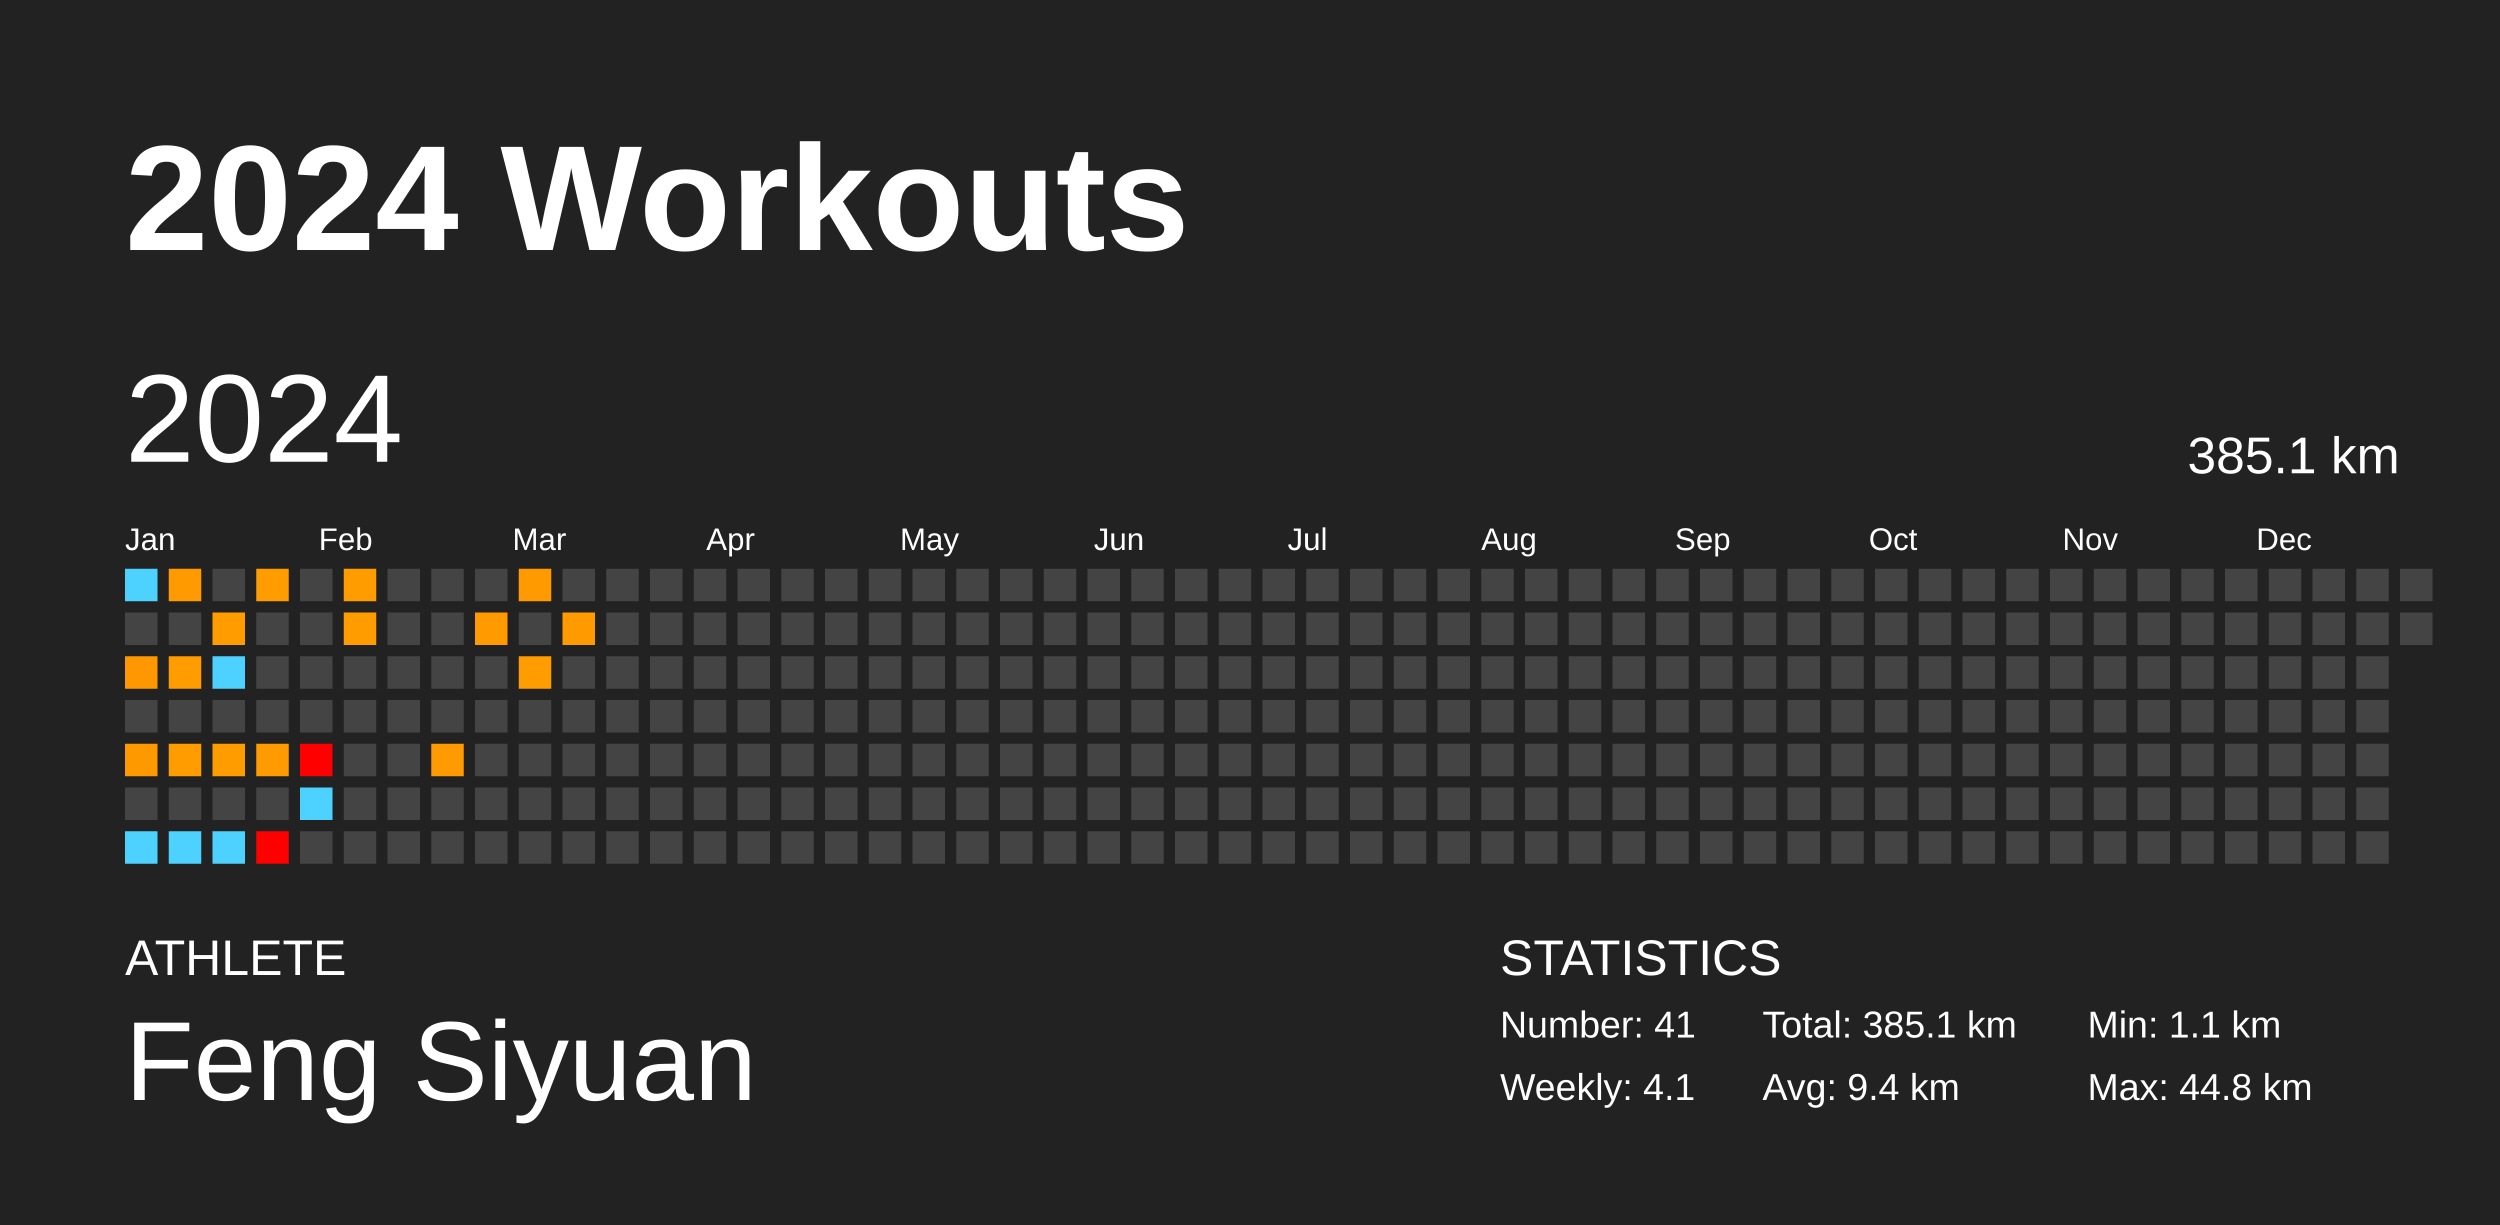
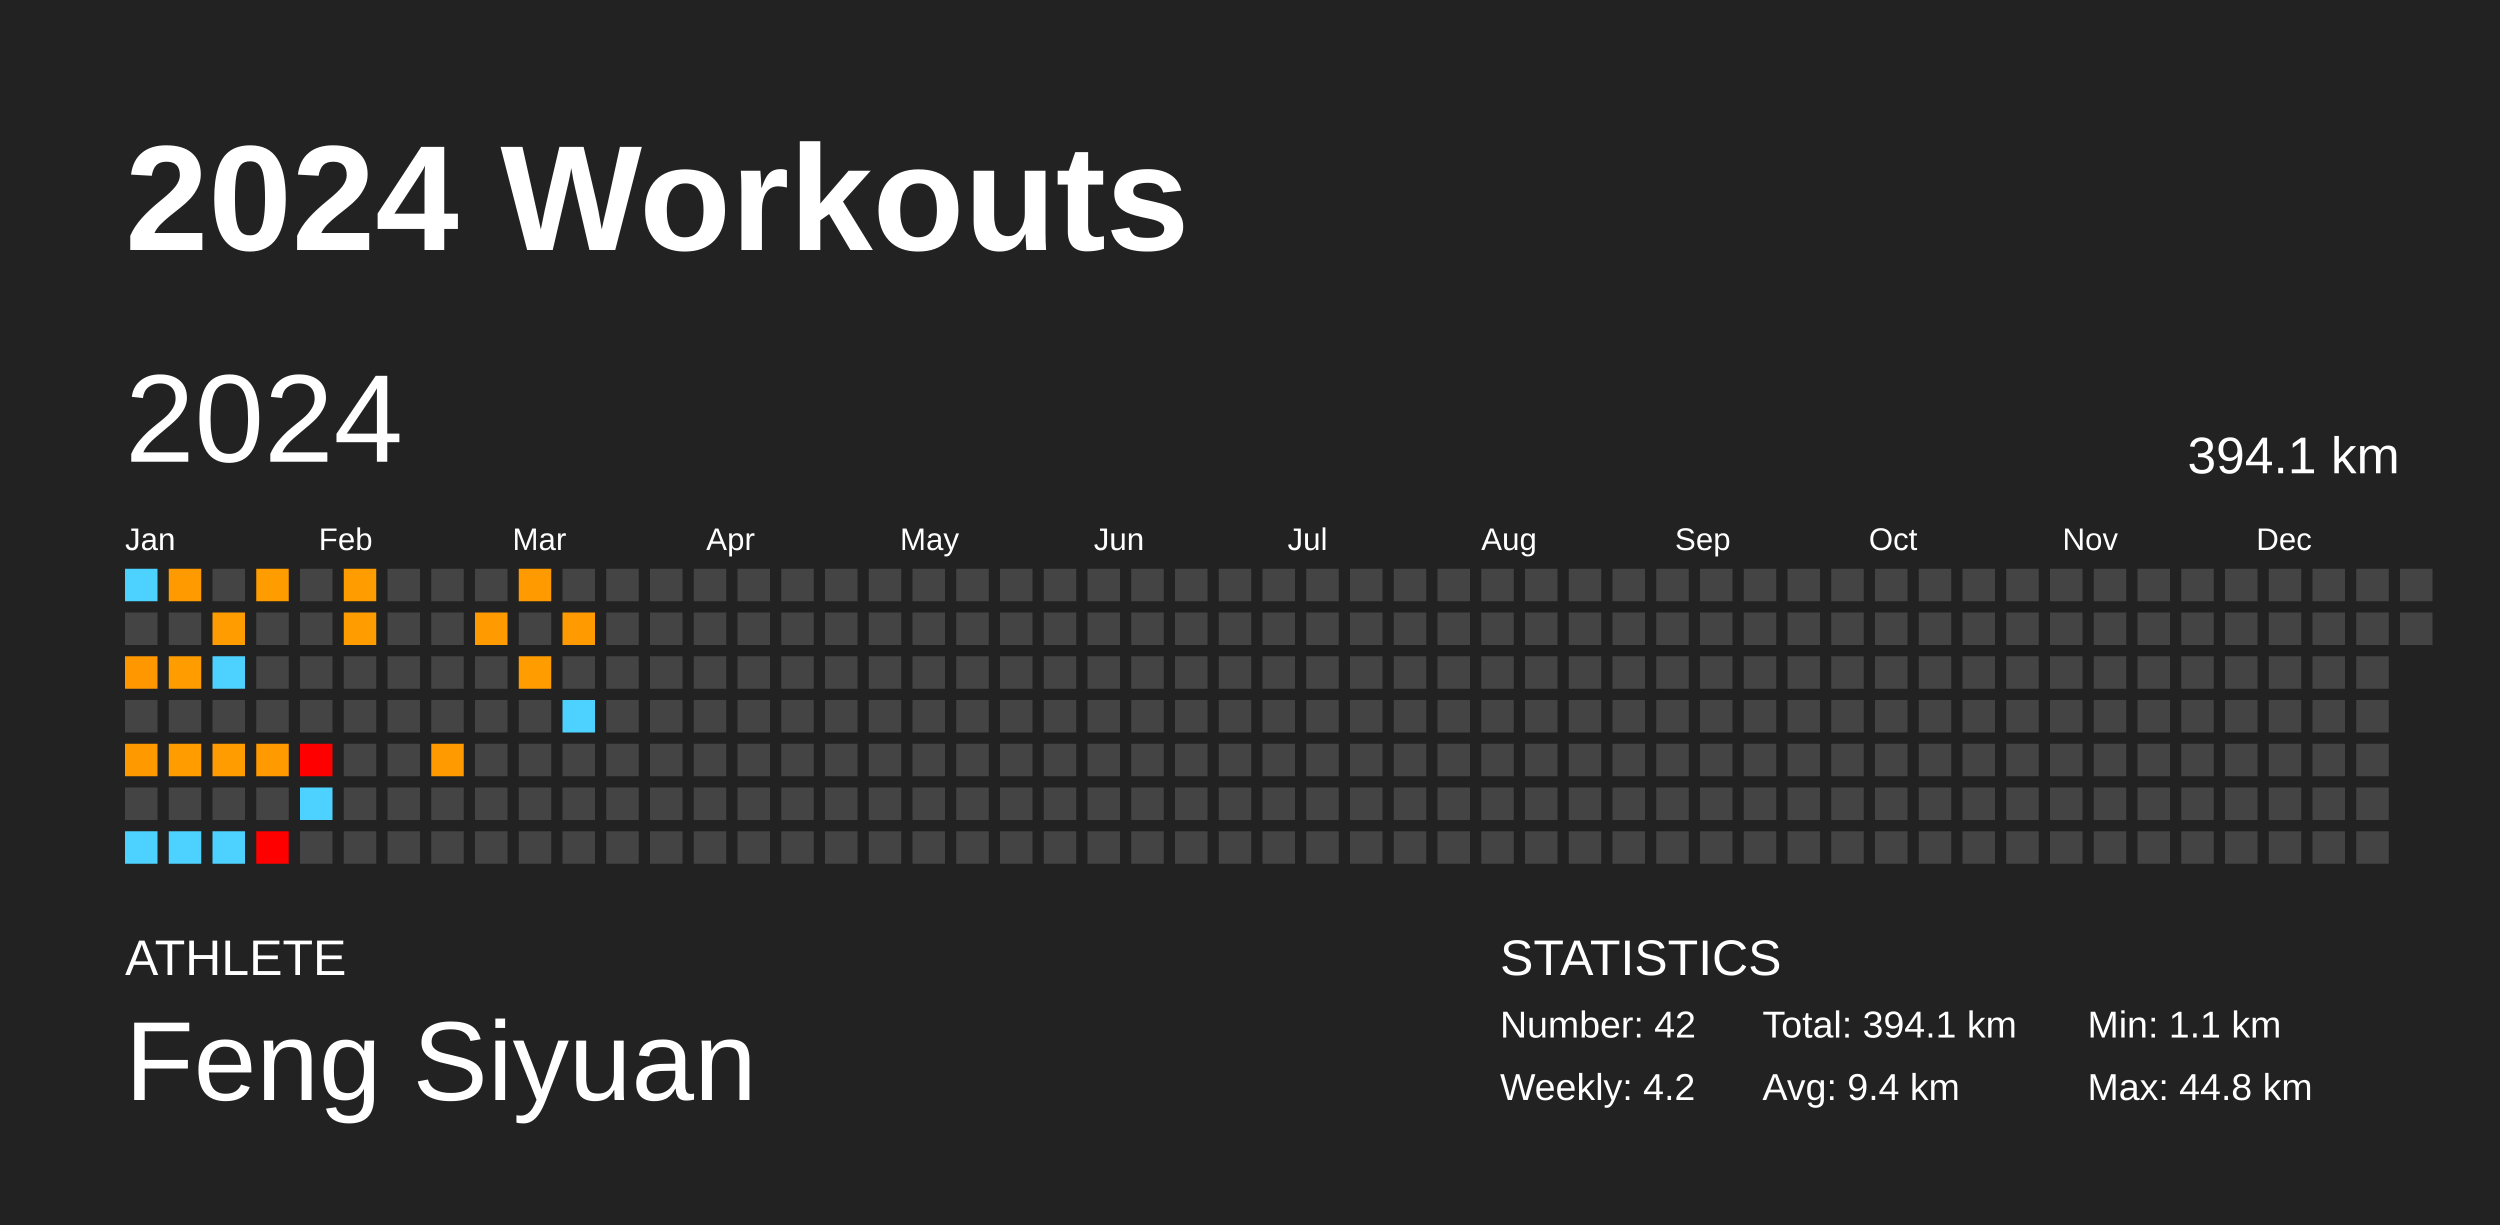
<svg xmlns="http://www.w3.org/2000/svg" baseProfile="full" height="98mm" version="1.1" viewBox="0,0,200,98" width="200mm">
  <defs />
  <rect fill="#222222" height="98" width="200" x="0" y="0" />
  <text fill="#FFFFFF" style="font-size:12px; font-family:Arial; font-weight:bold;" x="10" y="20">2024 Workouts</text>
  <text fill="#FFFFFF" style="font-size:4px; font-family:Arial" x="10" y="78">ATHLETE</text>
  <text fill="#FFFFFF" style="font-size:9px; font-family:Arial" x="10" y="88">Feng Siyuan</text>
  <text fill="#FFFFFF" style="font-size:4px; font-family:Arial" x="120" y="78">STATISTICS</text>
-   <text fill="#FFFFFF" style="font-size:3px; font-family:Arial" x="120" y="83">Number: 41</text>
-   <text fill="#FFFFFF" style="font-size:3px; font-family:Arial" x="120" y="88">Weekly: 4.1</text>
-   <text fill="#FFFFFF" style="font-size:3px; font-family:Arial" x="141" y="83">Total: 385.1 km</text>
+   <text fill="#FFFFFF" style="font-size:3px; font-family:Arial" x="120" y="83">Number: 42</text>
+   <text fill="#FFFFFF" style="font-size:3px; font-family:Arial" x="120" y="88">Weekly: 4.2</text>
+   <text fill="#FFFFFF" style="font-size:3px; font-family:Arial" x="141" y="83">Total: 394.1 km</text>
  <text fill="#FFFFFF" style="font-size:3px; font-family:Arial" x="141" y="88">Avg: 9.4 km</text>
  <text fill="#FFFFFF" style="font-size:3px; font-family:Arial" x="167" y="83">Min: 1.1 km</text>
  <text fill="#FFFFFF" style="font-size:3px; font-family:Arial" x="167" y="88">Max: 44.8 km</text>
  <text dominant-baseline="hanging" fill="#FFFFFF" style="font-size:10.0px; font-family:Arial;" x="10" y="30">2024</text>
-   <text dominant-baseline="hanging" fill="#FFFFFF" style="font-size:4.125px; font-family:Arial;" x="175" y="35">385.1 km</text>
+   <text dominant-baseline="hanging" fill="#FFFFFF" style="font-size:4.125px; font-family:Arial;" x="175" y="35">394.1 km</text>
  <text fill="#FFFFFF" style="font-size:2.5px; font-family:Arial" x="10.0" y="44">Jan</text>
  <text fill="#FFFFFF" style="font-size:2.5px; font-family:Arial" x="25.5" y="44">Feb</text>
  <text fill="#FFFFFF" style="font-size:2.5px; font-family:Arial" x="41.0" y="44">Mar</text>
  <text fill="#FFFFFF" style="font-size:2.5px; font-family:Arial" x="56.5" y="44">Apr</text>
  <text fill="#FFFFFF" style="font-size:2.5px; font-family:Arial" x="72.0" y="44">May</text>
  <text fill="#FFFFFF" style="font-size:2.5px; font-family:Arial" x="87.5" y="44">Jun</text>
  <text fill="#FFFFFF" style="font-size:2.5px; font-family:Arial" x="103.0" y="44">Jul</text>
  <text fill="#FFFFFF" style="font-size:2.5px; font-family:Arial" x="118.5" y="44">Aug</text>
  <text fill="#FFFFFF" style="font-size:2.5px; font-family:Arial" x="134.0" y="44">Sep</text>
  <text fill="#FFFFFF" style="font-size:2.5px; font-family:Arial" x="149.5" y="44">Oct</text>
  <text fill="#FFFFFF" style="font-size:2.5px; font-family:Arial" x="165.0" y="44">Nov</text>
  <text fill="#FFFFFF" style="font-size:2.5px; font-family:Arial" x="180.5" y="44">Dec</text>
  <rect fill="#4dd2ff" height="2.6" width="2.6" x="10.0" y="45.5" />
  <rect fill="#444444" height="2.6" width="2.6" x="10.0" y="49.0" />
  <rect fill="#ff9700" height="2.6" width="2.6" x="10.0" y="52.5" />
  <rect fill="#444444" height="2.6" width="2.6" x="10.0" y="56.0" />
  <rect fill="#ff9900" height="2.6" width="2.6" x="10.0" y="59.5" />
  <rect fill="#444444" height="2.6" width="2.6" x="10.0" y="63.0" />
  <rect fill="#4dd2ff" height="2.6" width="2.6" x="10.0" y="66.5" />
  <rect fill="#ff9b00" height="2.6" width="2.6" x="13.5" y="45.5" />
  <rect fill="#444444" height="2.6" width="2.6" x="13.5" y="49.0" />
  <rect fill="#ff9c00" height="2.6" width="2.6" x="13.5" y="52.5" />
  <rect fill="#444444" height="2.6" width="2.6" x="13.5" y="56.0" />
  <rect fill="#ff9d00" height="2.6" width="2.6" x="13.5" y="59.5" />
  <rect fill="#444444" height="2.6" width="2.6" x="13.5" y="63.0" />
  <rect fill="#4dd2ff" height="2.6" width="2.6" x="13.5" y="66.5" />
  <rect fill="#444444" height="2.6" width="2.6" x="17.0" y="45.5" />
  <rect fill="#ff9c00" height="2.6" width="2.6" x="17.0" y="49.0" />
  <rect fill="#4dd2ff" height="2.6" width="2.6" x="17.0" y="52.5" />
  <rect fill="#444444" height="2.6" width="2.6" x="17.0" y="56.0" />
  <rect fill="#ff9c00" height="2.6" width="2.6" x="17.0" y="59.5" />
  <rect fill="#444444" height="2.6" width="2.6" x="17.0" y="63.0" />
  <rect fill="#4dd2ff" height="2.6" width="2.6" x="17.0" y="66.5" />
  <rect fill="#ff9c00" height="2.6" width="2.6" x="20.5" y="45.5" />
  <rect fill="#444444" height="2.6" width="2.6" x="20.5" y="49.0" />
  <rect fill="#444444" height="2.6" width="2.6" x="20.5" y="52.5" />
  <rect fill="#444444" height="2.6" width="2.6" x="20.5" y="56.0" />
  <rect fill="#ff9b00" height="2.6" width="2.6" x="20.5" y="59.5" />
  <rect fill="#444444" height="2.6" width="2.6" x="20.5" y="63.0" />
  <rect fill="red" height="2.6" width="2.6" x="20.5" y="66.5" />
  <rect fill="#444444" height="2.6" width="2.6" x="24.0" y="45.5" />
  <rect fill="#444444" height="2.6" width="2.6" x="24.0" y="49.0" />
  <rect fill="#444444" height="2.6" width="2.6" x="24.0" y="52.5" />
  <rect fill="#444444" height="2.6" width="2.6" x="24.0" y="56.0" />
  <rect fill="red" height="2.6" width="2.6" x="24.0" y="59.5" />
  <rect fill="#4dd2ff" height="2.6" width="2.6" x="24.0" y="63.0" />
  <rect fill="#444444" height="2.6" width="2.6" x="24.0" y="66.5" />
  <rect fill="#ff9d00" height="2.6" width="2.6" x="27.5" y="45.5" />
  <rect fill="#ff9d00" height="2.6" width="2.6" x="27.5" y="49.0" />
  <rect fill="#444444" height="2.6" width="2.6" x="27.5" y="52.5" />
  <rect fill="#444444" height="2.6" width="2.6" x="27.5" y="56.0" />
  <rect fill="#444444" height="2.6" width="2.6" x="27.5" y="59.5" />
  <rect fill="#444444" height="2.6" width="2.6" x="27.5" y="63.0" />
  <rect fill="#444444" height="2.6" width="2.6" x="27.5" y="66.5" />
  <rect fill="#444444" height="2.6" width="2.6" x="31.0" y="45.5" />
  <rect fill="#444444" height="2.6" width="2.6" x="31.0" y="49.0" />
  <rect fill="#444444" height="2.6" width="2.6" x="31.0" y="52.5" />
  <rect fill="#444444" height="2.6" width="2.6" x="31.0" y="56.0" />
  <rect fill="#444444" height="2.6" width="2.6" x="31.0" y="59.5" />
  <rect fill="#444444" height="2.6" width="2.6" x="31.0" y="63.0" />
  <rect fill="#444444" height="2.6" width="2.6" x="31.0" y="66.5" />
  <rect fill="#444444" height="2.6" width="2.6" x="34.5" y="45.5" />
  <rect fill="#444444" height="2.6" width="2.6" x="34.5" y="49.0" />
  <rect fill="#444444" height="2.6" width="2.6" x="34.5" y="52.5" />
  <rect fill="#444444" height="2.6" width="2.6" x="34.5" y="56.0" />
  <rect fill="#ff9a00" height="2.6" width="2.6" x="34.5" y="59.5" />
  <rect fill="#444444" height="2.6" width="2.6" x="34.5" y="63.0" />
  <rect fill="#444444" height="2.6" width="2.6" x="34.5" y="66.5" />
  <rect fill="#444444" height="2.6" width="2.6" x="38.0" y="45.5" />
  <rect fill="#ff9a00" height="2.6" width="2.6" x="38.0" y="49.0" />
  <rect fill="#444444" height="2.6" width="2.6" x="38.0" y="52.5" />
  <rect fill="#444444" height="2.6" width="2.6" x="38.0" y="56.0" />
  <rect fill="#444444" height="2.6" width="2.6" x="38.0" y="59.5" />
  <rect fill="#444444" height="2.6" width="2.6" x="38.0" y="63.0" />
  <rect fill="#444444" height="2.6" width="2.6" x="38.0" y="66.5" />
  <rect fill="#ff9a00" height="2.6" width="2.6" x="41.5" y="45.5" />
  <rect fill="#444444" height="2.6" width="2.6" x="41.5" y="49.0" />
  <rect fill="#ff9c00" height="2.6" width="2.6" x="41.5" y="52.5" />
  <rect fill="#444444" height="2.6" width="2.6" x="41.5" y="56.0" />
  <rect fill="#444444" height="2.6" width="2.6" x="41.5" y="59.5" />
  <rect fill="#444444" height="2.6" width="2.6" x="41.5" y="63.0" />
  <rect fill="#444444" height="2.6" width="2.6" x="41.5" y="66.5" />
  <rect fill="#444444" height="2.6" width="2.6" x="45.0" y="45.5" />
  <rect fill="#ff9b00" height="2.6" width="2.6" x="45.0" y="49.0" />
  <rect fill="#444444" height="2.6" width="2.6" x="45.0" y="52.5" />
-   <rect fill="#444444" height="2.6" width="2.6" x="45.0" y="56.0" />
+   <rect fill="#4dd2ff" height="2.6" width="2.6" x="45.0" y="56.0" />
  <rect fill="#444444" height="2.6" width="2.6" x="45.0" y="59.5" />
  <rect fill="#444444" height="2.6" width="2.6" x="45.0" y="63.0" />
  <rect fill="#444444" height="2.6" width="2.6" x="45.0" y="66.5" />
  <rect fill="#444444" height="2.6" width="2.6" x="48.5" y="45.5" />
  <rect fill="#444444" height="2.6" width="2.6" x="48.5" y="49.0" />
  <rect fill="#444444" height="2.6" width="2.6" x="48.5" y="52.5" />
  <rect fill="#444444" height="2.6" width="2.6" x="48.5" y="56.0" />
  <rect fill="#444444" height="2.6" width="2.6" x="48.5" y="59.5" />
  <rect fill="#444444" height="2.6" width="2.6" x="48.5" y="63.0" />
  <rect fill="#444444" height="2.6" width="2.6" x="48.5" y="66.5" />
  <rect fill="#444444" height="2.6" width="2.6" x="52.0" y="45.5" />
  <rect fill="#444444" height="2.6" width="2.6" x="52.0" y="49.0" />
  <rect fill="#444444" height="2.6" width="2.6" x="52.0" y="52.5" />
  <rect fill="#444444" height="2.6" width="2.6" x="52.0" y="56.0" />
  <rect fill="#444444" height="2.6" width="2.6" x="52.0" y="59.5" />
  <rect fill="#444444" height="2.6" width="2.6" x="52.0" y="63.0" />
  <rect fill="#444444" height="2.6" width="2.6" x="52.0" y="66.5" />
  <rect fill="#444444" height="2.6" width="2.6" x="55.5" y="45.5" />
  <rect fill="#444444" height="2.6" width="2.6" x="55.5" y="49.0" />
  <rect fill="#444444" height="2.6" width="2.6" x="55.5" y="52.5" />
  <rect fill="#444444" height="2.6" width="2.6" x="55.5" y="56.0" />
  <rect fill="#444444" height="2.6" width="2.6" x="55.5" y="59.5" />
  <rect fill="#444444" height="2.6" width="2.6" x="55.5" y="63.0" />
  <rect fill="#444444" height="2.6" width="2.6" x="55.5" y="66.5" />
  <rect fill="#444444" height="2.6" width="2.6" x="59.0" y="45.5" />
  <rect fill="#444444" height="2.6" width="2.6" x="59.0" y="49.0" />
  <rect fill="#444444" height="2.6" width="2.6" x="59.0" y="52.5" />
  <rect fill="#444444" height="2.6" width="2.6" x="59.0" y="56.0" />
  <rect fill="#444444" height="2.6" width="2.6" x="59.0" y="59.5" />
  <rect fill="#444444" height="2.6" width="2.6" x="59.0" y="63.0" />
  <rect fill="#444444" height="2.6" width="2.6" x="59.0" y="66.5" />
  <rect fill="#444444" height="2.6" width="2.6" x="62.5" y="45.5" />
  <rect fill="#444444" height="2.6" width="2.6" x="62.5" y="49.0" />
  <rect fill="#444444" height="2.6" width="2.6" x="62.5" y="52.5" />
  <rect fill="#444444" height="2.6" width="2.6" x="62.5" y="56.0" />
  <rect fill="#444444" height="2.6" width="2.6" x="62.5" y="59.5" />
  <rect fill="#444444" height="2.6" width="2.6" x="62.5" y="63.0" />
  <rect fill="#444444" height="2.6" width="2.6" x="62.5" y="66.5" />
  <rect fill="#444444" height="2.6" width="2.6" x="66.0" y="45.5" />
  <rect fill="#444444" height="2.6" width="2.6" x="66.0" y="49.0" />
  <rect fill="#444444" height="2.6" width="2.6" x="66.0" y="52.5" />
  <rect fill="#444444" height="2.6" width="2.6" x="66.0" y="56.0" />
  <rect fill="#444444" height="2.6" width="2.6" x="66.0" y="59.5" />
  <rect fill="#444444" height="2.6" width="2.6" x="66.0" y="63.0" />
  <rect fill="#444444" height="2.6" width="2.6" x="66.0" y="66.5" />
  <rect fill="#444444" height="2.6" width="2.6" x="69.5" y="45.5" />
  <rect fill="#444444" height="2.6" width="2.6" x="69.5" y="49.0" />
  <rect fill="#444444" height="2.6" width="2.6" x="69.5" y="52.5" />
  <rect fill="#444444" height="2.6" width="2.6" x="69.5" y="56.0" />
  <rect fill="#444444" height="2.6" width="2.6" x="69.5" y="59.5" />
  <rect fill="#444444" height="2.6" width="2.6" x="69.5" y="63.0" />
  <rect fill="#444444" height="2.6" width="2.6" x="69.5" y="66.5" />
  <rect fill="#444444" height="2.6" width="2.6" x="73.0" y="45.5" />
  <rect fill="#444444" height="2.6" width="2.6" x="73.0" y="49.0" />
  <rect fill="#444444" height="2.6" width="2.6" x="73.0" y="52.5" />
  <rect fill="#444444" height="2.6" width="2.6" x="73.0" y="56.0" />
  <rect fill="#444444" height="2.6" width="2.6" x="73.0" y="59.5" />
  <rect fill="#444444" height="2.6" width="2.6" x="73.0" y="63.0" />
  <rect fill="#444444" height="2.6" width="2.6" x="73.0" y="66.5" />
  <rect fill="#444444" height="2.6" width="2.6" x="76.5" y="45.5" />
  <rect fill="#444444" height="2.6" width="2.6" x="76.5" y="49.0" />
  <rect fill="#444444" height="2.6" width="2.6" x="76.5" y="52.5" />
  <rect fill="#444444" height="2.6" width="2.6" x="76.5" y="56.0" />
  <rect fill="#444444" height="2.6" width="2.6" x="76.5" y="59.5" />
  <rect fill="#444444" height="2.6" width="2.6" x="76.5" y="63.0" />
  <rect fill="#444444" height="2.6" width="2.6" x="76.5" y="66.5" />
  <rect fill="#444444" height="2.6" width="2.6" x="80.0" y="45.5" />
  <rect fill="#444444" height="2.6" width="2.6" x="80.0" y="49.0" />
  <rect fill="#444444" height="2.6" width="2.6" x="80.0" y="52.5" />
  <rect fill="#444444" height="2.6" width="2.6" x="80.0" y="56.0" />
  <rect fill="#444444" height="2.6" width="2.6" x="80.0" y="59.5" />
  <rect fill="#444444" height="2.6" width="2.6" x="80.0" y="63.0" />
  <rect fill="#444444" height="2.6" width="2.6" x="80.0" y="66.5" />
  <rect fill="#444444" height="2.6" width="2.6" x="83.5" y="45.5" />
  <rect fill="#444444" height="2.6" width="2.6" x="83.5" y="49.0" />
  <rect fill="#444444" height="2.6" width="2.6" x="83.5" y="52.5" />
  <rect fill="#444444" height="2.6" width="2.6" x="83.5" y="56.0" />
  <rect fill="#444444" height="2.6" width="2.6" x="83.5" y="59.5" />
  <rect fill="#444444" height="2.6" width="2.6" x="83.5" y="63.0" />
  <rect fill="#444444" height="2.6" width="2.6" x="83.5" y="66.5" />
  <rect fill="#444444" height="2.6" width="2.6" x="87.0" y="45.5" />
  <rect fill="#444444" height="2.6" width="2.6" x="87.0" y="49.0" />
  <rect fill="#444444" height="2.6" width="2.6" x="87.0" y="52.5" />
  <rect fill="#444444" height="2.6" width="2.6" x="87.0" y="56.0" />
  <rect fill="#444444" height="2.6" width="2.6" x="87.0" y="59.5" />
  <rect fill="#444444" height="2.6" width="2.6" x="87.0" y="63.0" />
  <rect fill="#444444" height="2.6" width="2.6" x="87.0" y="66.5" />
  <rect fill="#444444" height="2.6" width="2.6" x="90.5" y="45.5" />
  <rect fill="#444444" height="2.6" width="2.6" x="90.5" y="49.0" />
  <rect fill="#444444" height="2.6" width="2.6" x="90.5" y="52.5" />
  <rect fill="#444444" height="2.6" width="2.6" x="90.5" y="56.0" />
  <rect fill="#444444" height="2.6" width="2.6" x="90.5" y="59.5" />
  <rect fill="#444444" height="2.6" width="2.6" x="90.5" y="63.0" />
  <rect fill="#444444" height="2.6" width="2.6" x="90.5" y="66.5" />
  <rect fill="#444444" height="2.6" width="2.6" x="94.0" y="45.5" />
  <rect fill="#444444" height="2.6" width="2.6" x="94.0" y="49.0" />
  <rect fill="#444444" height="2.6" width="2.6" x="94.0" y="52.5" />
  <rect fill="#444444" height="2.6" width="2.6" x="94.0" y="56.0" />
  <rect fill="#444444" height="2.6" width="2.6" x="94.0" y="59.5" />
  <rect fill="#444444" height="2.6" width="2.6" x="94.0" y="63.0" />
  <rect fill="#444444" height="2.6" width="2.6" x="94.0" y="66.5" />
  <rect fill="#444444" height="2.6" width="2.6" x="97.5" y="45.5" />
  <rect fill="#444444" height="2.6" width="2.6" x="97.5" y="49.0" />
  <rect fill="#444444" height="2.6" width="2.6" x="97.5" y="52.5" />
  <rect fill="#444444" height="2.6" width="2.6" x="97.5" y="56.0" />
  <rect fill="#444444" height="2.6" width="2.6" x="97.5" y="59.5" />
  <rect fill="#444444" height="2.6" width="2.6" x="97.5" y="63.0" />
  <rect fill="#444444" height="2.6" width="2.6" x="97.5" y="66.5" />
  <rect fill="#444444" height="2.6" width="2.6" x="101.0" y="45.5" />
  <rect fill="#444444" height="2.6" width="2.6" x="101.0" y="49.0" />
  <rect fill="#444444" height="2.6" width="2.6" x="101.0" y="52.5" />
  <rect fill="#444444" height="2.6" width="2.6" x="101.0" y="56.0" />
  <rect fill="#444444" height="2.6" width="2.6" x="101.0" y="59.5" />
  <rect fill="#444444" height="2.6" width="2.6" x="101.0" y="63.0" />
  <rect fill="#444444" height="2.6" width="2.6" x="101.0" y="66.5" />
  <rect fill="#444444" height="2.6" width="2.6" x="104.5" y="45.5" />
  <rect fill="#444444" height="2.6" width="2.6" x="104.5" y="49.0" />
  <rect fill="#444444" height="2.6" width="2.6" x="104.5" y="52.5" />
  <rect fill="#444444" height="2.6" width="2.6" x="104.5" y="56.0" />
  <rect fill="#444444" height="2.6" width="2.6" x="104.5" y="59.5" />
  <rect fill="#444444" height="2.6" width="2.6" x="104.5" y="63.0" />
  <rect fill="#444444" height="2.6" width="2.6" x="104.5" y="66.5" />
  <rect fill="#444444" height="2.6" width="2.6" x="108.0" y="45.5" />
  <rect fill="#444444" height="2.6" width="2.6" x="108.0" y="49.0" />
  <rect fill="#444444" height="2.6" width="2.6" x="108.0" y="52.5" />
  <rect fill="#444444" height="2.6" width="2.6" x="108.0" y="56.0" />
  <rect fill="#444444" height="2.6" width="2.6" x="108.0" y="59.5" />
  <rect fill="#444444" height="2.6" width="2.6" x="108.0" y="63.0" />
  <rect fill="#444444" height="2.6" width="2.6" x="108.0" y="66.5" />
  <rect fill="#444444" height="2.6" width="2.6" x="111.5" y="45.5" />
  <rect fill="#444444" height="2.6" width="2.6" x="111.5" y="49.0" />
  <rect fill="#444444" height="2.6" width="2.6" x="111.5" y="52.5" />
  <rect fill="#444444" height="2.6" width="2.6" x="111.5" y="56.0" />
  <rect fill="#444444" height="2.6" width="2.6" x="111.5" y="59.5" />
  <rect fill="#444444" height="2.6" width="2.6" x="111.5" y="63.0" />
  <rect fill="#444444" height="2.6" width="2.6" x="111.5" y="66.5" />
  <rect fill="#444444" height="2.6" width="2.6" x="115.0" y="45.5" />
  <rect fill="#444444" height="2.6" width="2.6" x="115.0" y="49.0" />
  <rect fill="#444444" height="2.6" width="2.6" x="115.0" y="52.5" />
  <rect fill="#444444" height="2.6" width="2.6" x="115.0" y="56.0" />
  <rect fill="#444444" height="2.6" width="2.6" x="115.0" y="59.5" />
  <rect fill="#444444" height="2.6" width="2.6" x="115.0" y="63.0" />
  <rect fill="#444444" height="2.6" width="2.6" x="115.0" y="66.5" />
  <rect fill="#444444" height="2.6" width="2.6" x="118.5" y="45.5" />
  <rect fill="#444444" height="2.6" width="2.6" x="118.5" y="49.0" />
  <rect fill="#444444" height="2.6" width="2.6" x="118.5" y="52.5" />
  <rect fill="#444444" height="2.6" width="2.6" x="118.5" y="56.0" />
  <rect fill="#444444" height="2.6" width="2.6" x="118.5" y="59.5" />
  <rect fill="#444444" height="2.6" width="2.6" x="118.5" y="63.0" />
  <rect fill="#444444" height="2.6" width="2.6" x="118.5" y="66.5" />
  <rect fill="#444444" height="2.6" width="2.6" x="122.0" y="45.5" />
  <rect fill="#444444" height="2.6" width="2.6" x="122.0" y="49.0" />
  <rect fill="#444444" height="2.6" width="2.6" x="122.0" y="52.5" />
  <rect fill="#444444" height="2.6" width="2.6" x="122.0" y="56.0" />
  <rect fill="#444444" height="2.6" width="2.6" x="122.0" y="59.5" />
  <rect fill="#444444" height="2.6" width="2.6" x="122.0" y="63.0" />
  <rect fill="#444444" height="2.6" width="2.6" x="122.0" y="66.5" />
  <rect fill="#444444" height="2.6" width="2.6" x="125.5" y="45.5" />
  <rect fill="#444444" height="2.6" width="2.6" x="125.5" y="49.0" />
  <rect fill="#444444" height="2.6" width="2.6" x="125.5" y="52.5" />
  <rect fill="#444444" height="2.6" width="2.6" x="125.5" y="56.0" />
  <rect fill="#444444" height="2.6" width="2.6" x="125.5" y="59.5" />
  <rect fill="#444444" height="2.6" width="2.6" x="125.5" y="63.0" />
  <rect fill="#444444" height="2.6" width="2.6" x="125.5" y="66.5" />
  <rect fill="#444444" height="2.6" width="2.6" x="129.0" y="45.5" />
  <rect fill="#444444" height="2.6" width="2.6" x="129.0" y="49.0" />
  <rect fill="#444444" height="2.6" width="2.6" x="129.0" y="52.5" />
  <rect fill="#444444" height="2.6" width="2.6" x="129.0" y="56.0" />
  <rect fill="#444444" height="2.6" width="2.6" x="129.0" y="59.5" />
  <rect fill="#444444" height="2.6" width="2.6" x="129.0" y="63.0" />
  <rect fill="#444444" height="2.6" width="2.6" x="129.0" y="66.5" />
  <rect fill="#444444" height="2.6" width="2.6" x="132.5" y="45.5" />
  <rect fill="#444444" height="2.6" width="2.6" x="132.5" y="49.0" />
  <rect fill="#444444" height="2.6" width="2.6" x="132.5" y="52.5" />
  <rect fill="#444444" height="2.6" width="2.6" x="132.5" y="56.0" />
  <rect fill="#444444" height="2.6" width="2.6" x="132.5" y="59.5" />
  <rect fill="#444444" height="2.6" width="2.6" x="132.5" y="63.0" />
  <rect fill="#444444" height="2.6" width="2.6" x="132.5" y="66.5" />
  <rect fill="#444444" height="2.6" width="2.6" x="136.0" y="45.5" />
  <rect fill="#444444" height="2.6" width="2.6" x="136.0" y="49.0" />
  <rect fill="#444444" height="2.6" width="2.6" x="136.0" y="52.5" />
  <rect fill="#444444" height="2.6" width="2.6" x="136.0" y="56.0" />
  <rect fill="#444444" height="2.6" width="2.6" x="136.0" y="59.5" />
  <rect fill="#444444" height="2.6" width="2.6" x="136.0" y="63.0" />
  <rect fill="#444444" height="2.6" width="2.6" x="136.0" y="66.5" />
  <rect fill="#444444" height="2.6" width="2.6" x="139.5" y="45.5" />
  <rect fill="#444444" height="2.6" width="2.6" x="139.5" y="49.0" />
  <rect fill="#444444" height="2.6" width="2.6" x="139.5" y="52.5" />
  <rect fill="#444444" height="2.6" width="2.6" x="139.5" y="56.0" />
  <rect fill="#444444" height="2.6" width="2.6" x="139.5" y="59.5" />
  <rect fill="#444444" height="2.6" width="2.6" x="139.5" y="63.0" />
  <rect fill="#444444" height="2.6" width="2.6" x="139.5" y="66.5" />
  <rect fill="#444444" height="2.6" width="2.6" x="143.0" y="45.5" />
  <rect fill="#444444" height="2.6" width="2.6" x="143.0" y="49.0" />
  <rect fill="#444444" height="2.6" width="2.6" x="143.0" y="52.5" />
  <rect fill="#444444" height="2.6" width="2.6" x="143.0" y="56.0" />
  <rect fill="#444444" height="2.6" width="2.6" x="143.0" y="59.5" />
  <rect fill="#444444" height="2.6" width="2.6" x="143.0" y="63.0" />
  <rect fill="#444444" height="2.6" width="2.6" x="143.0" y="66.5" />
  <rect fill="#444444" height="2.6" width="2.6" x="146.5" y="45.5" />
  <rect fill="#444444" height="2.6" width="2.6" x="146.5" y="49.0" />
  <rect fill="#444444" height="2.6" width="2.6" x="146.5" y="52.5" />
  <rect fill="#444444" height="2.6" width="2.6" x="146.5" y="56.0" />
  <rect fill="#444444" height="2.6" width="2.6" x="146.5" y="59.5" />
  <rect fill="#444444" height="2.6" width="2.6" x="146.5" y="63.0" />
  <rect fill="#444444" height="2.6" width="2.6" x="146.5" y="66.5" />
  <rect fill="#444444" height="2.6" width="2.6" x="150.0" y="45.5" />
  <rect fill="#444444" height="2.6" width="2.6" x="150.0" y="49.0" />
  <rect fill="#444444" height="2.6" width="2.6" x="150.0" y="52.5" />
  <rect fill="#444444" height="2.6" width="2.6" x="150.0" y="56.0" />
  <rect fill="#444444" height="2.6" width="2.6" x="150.0" y="59.5" />
  <rect fill="#444444" height="2.6" width="2.6" x="150.0" y="63.0" />
  <rect fill="#444444" height="2.6" width="2.6" x="150.0" y="66.5" />
  <rect fill="#444444" height="2.6" width="2.6" x="153.5" y="45.5" />
  <rect fill="#444444" height="2.6" width="2.6" x="153.5" y="49.0" />
  <rect fill="#444444" height="2.6" width="2.6" x="153.5" y="52.5" />
  <rect fill="#444444" height="2.6" width="2.6" x="153.5" y="56.0" />
  <rect fill="#444444" height="2.6" width="2.6" x="153.5" y="59.5" />
  <rect fill="#444444" height="2.6" width="2.6" x="153.5" y="63.0" />
  <rect fill="#444444" height="2.6" width="2.6" x="153.5" y="66.5" />
  <rect fill="#444444" height="2.6" width="2.6" x="157.0" y="45.5" />
  <rect fill="#444444" height="2.6" width="2.6" x="157.0" y="49.0" />
  <rect fill="#444444" height="2.6" width="2.6" x="157.0" y="52.5" />
  <rect fill="#444444" height="2.6" width="2.6" x="157.0" y="56.0" />
  <rect fill="#444444" height="2.6" width="2.6" x="157.0" y="59.5" />
  <rect fill="#444444" height="2.6" width="2.6" x="157.0" y="63.0" />
  <rect fill="#444444" height="2.6" width="2.6" x="157.0" y="66.5" />
  <rect fill="#444444" height="2.6" width="2.6" x="160.5" y="45.5" />
  <rect fill="#444444" height="2.6" width="2.6" x="160.5" y="49.0" />
  <rect fill="#444444" height="2.6" width="2.6" x="160.5" y="52.5" />
  <rect fill="#444444" height="2.6" width="2.6" x="160.5" y="56.0" />
  <rect fill="#444444" height="2.6" width="2.6" x="160.5" y="59.5" />
  <rect fill="#444444" height="2.6" width="2.6" x="160.5" y="63.0" />
  <rect fill="#444444" height="2.6" width="2.6" x="160.5" y="66.5" />
  <rect fill="#444444" height="2.6" width="2.6" x="164.0" y="45.5" />
  <rect fill="#444444" height="2.6" width="2.6" x="164.0" y="49.0" />
  <rect fill="#444444" height="2.6" width="2.6" x="164.0" y="52.5" />
  <rect fill="#444444" height="2.6" width="2.6" x="164.0" y="56.0" />
  <rect fill="#444444" height="2.6" width="2.6" x="164.0" y="59.5" />
  <rect fill="#444444" height="2.6" width="2.6" x="164.0" y="63.0" />
  <rect fill="#444444" height="2.6" width="2.6" x="164.0" y="66.5" />
  <rect fill="#444444" height="2.6" width="2.6" x="167.5" y="45.5" />
  <rect fill="#444444" height="2.6" width="2.6" x="167.5" y="49.0" />
  <rect fill="#444444" height="2.6" width="2.6" x="167.5" y="52.5" />
  <rect fill="#444444" height="2.6" width="2.6" x="167.5" y="56.0" />
  <rect fill="#444444" height="2.6" width="2.6" x="167.5" y="59.5" />
  <rect fill="#444444" height="2.6" width="2.6" x="167.5" y="63.0" />
  <rect fill="#444444" height="2.6" width="2.6" x="167.5" y="66.5" />
  <rect fill="#444444" height="2.6" width="2.6" x="171.0" y="45.5" />
  <rect fill="#444444" height="2.6" width="2.6" x="171.0" y="49.0" />
  <rect fill="#444444" height="2.6" width="2.6" x="171.0" y="52.5" />
  <rect fill="#444444" height="2.6" width="2.6" x="171.0" y="56.0" />
  <rect fill="#444444" height="2.6" width="2.6" x="171.0" y="59.5" />
  <rect fill="#444444" height="2.6" width="2.6" x="171.0" y="63.0" />
  <rect fill="#444444" height="2.6" width="2.6" x="171.0" y="66.5" />
  <rect fill="#444444" height="2.6" width="2.6" x="174.5" y="45.5" />
  <rect fill="#444444" height="2.6" width="2.6" x="174.5" y="49.0" />
  <rect fill="#444444" height="2.6" width="2.6" x="174.5" y="52.5" />
  <rect fill="#444444" height="2.6" width="2.6" x="174.5" y="56.0" />
  <rect fill="#444444" height="2.6" width="2.6" x="174.5" y="59.5" />
  <rect fill="#444444" height="2.6" width="2.6" x="174.5" y="63.0" />
  <rect fill="#444444" height="2.6" width="2.6" x="174.5" y="66.5" />
  <rect fill="#444444" height="2.6" width="2.6" x="178.0" y="45.5" />
  <rect fill="#444444" height="2.6" width="2.6" x="178.0" y="49.0" />
  <rect fill="#444444" height="2.6" width="2.6" x="178.0" y="52.5" />
  <rect fill="#444444" height="2.6" width="2.6" x="178.0" y="56.0" />
  <rect fill="#444444" height="2.6" width="2.6" x="178.0" y="59.5" />
  <rect fill="#444444" height="2.6" width="2.6" x="178.0" y="63.0" />
  <rect fill="#444444" height="2.6" width="2.6" x="178.0" y="66.5" />
  <rect fill="#444444" height="2.6" width="2.6" x="181.5" y="45.5" />
  <rect fill="#444444" height="2.6" width="2.6" x="181.5" y="49.0" />
  <rect fill="#444444" height="2.6" width="2.6" x="181.5" y="52.5" />
  <rect fill="#444444" height="2.6" width="2.6" x="181.5" y="56.0" />
  <rect fill="#444444" height="2.6" width="2.6" x="181.5" y="59.5" />
  <rect fill="#444444" height="2.6" width="2.6" x="181.5" y="63.0" />
  <rect fill="#444444" height="2.6" width="2.6" x="181.5" y="66.5" />
  <rect fill="#444444" height="2.6" width="2.6" x="185.0" y="45.5" />
  <rect fill="#444444" height="2.6" width="2.6" x="185.0" y="49.0" />
  <rect fill="#444444" height="2.6" width="2.6" x="185.0" y="52.5" />
  <rect fill="#444444" height="2.6" width="2.6" x="185.0" y="56.0" />
  <rect fill="#444444" height="2.6" width="2.6" x="185.0" y="59.5" />
  <rect fill="#444444" height="2.6" width="2.6" x="185.0" y="63.0" />
  <rect fill="#444444" height="2.6" width="2.6" x="185.0" y="66.5" />
  <rect fill="#444444" height="2.6" width="2.6" x="188.5" y="45.5" />
  <rect fill="#444444" height="2.6" width="2.6" x="188.5" y="49.0" />
  <rect fill="#444444" height="2.6" width="2.6" x="188.5" y="52.5" />
  <rect fill="#444444" height="2.6" width="2.6" x="188.5" y="56.0" />
  <rect fill="#444444" height="2.6" width="2.6" x="188.5" y="59.5" />
  <rect fill="#444444" height="2.6" width="2.6" x="188.5" y="63.0" />
  <rect fill="#444444" height="2.6" width="2.6" x="188.5" y="66.5" />
  <rect fill="#444444" height="2.6" width="2.6" x="192.0" y="45.5" />
  <rect fill="#444444" height="2.6" width="2.6" x="192.0" y="49.0" />
</svg>
